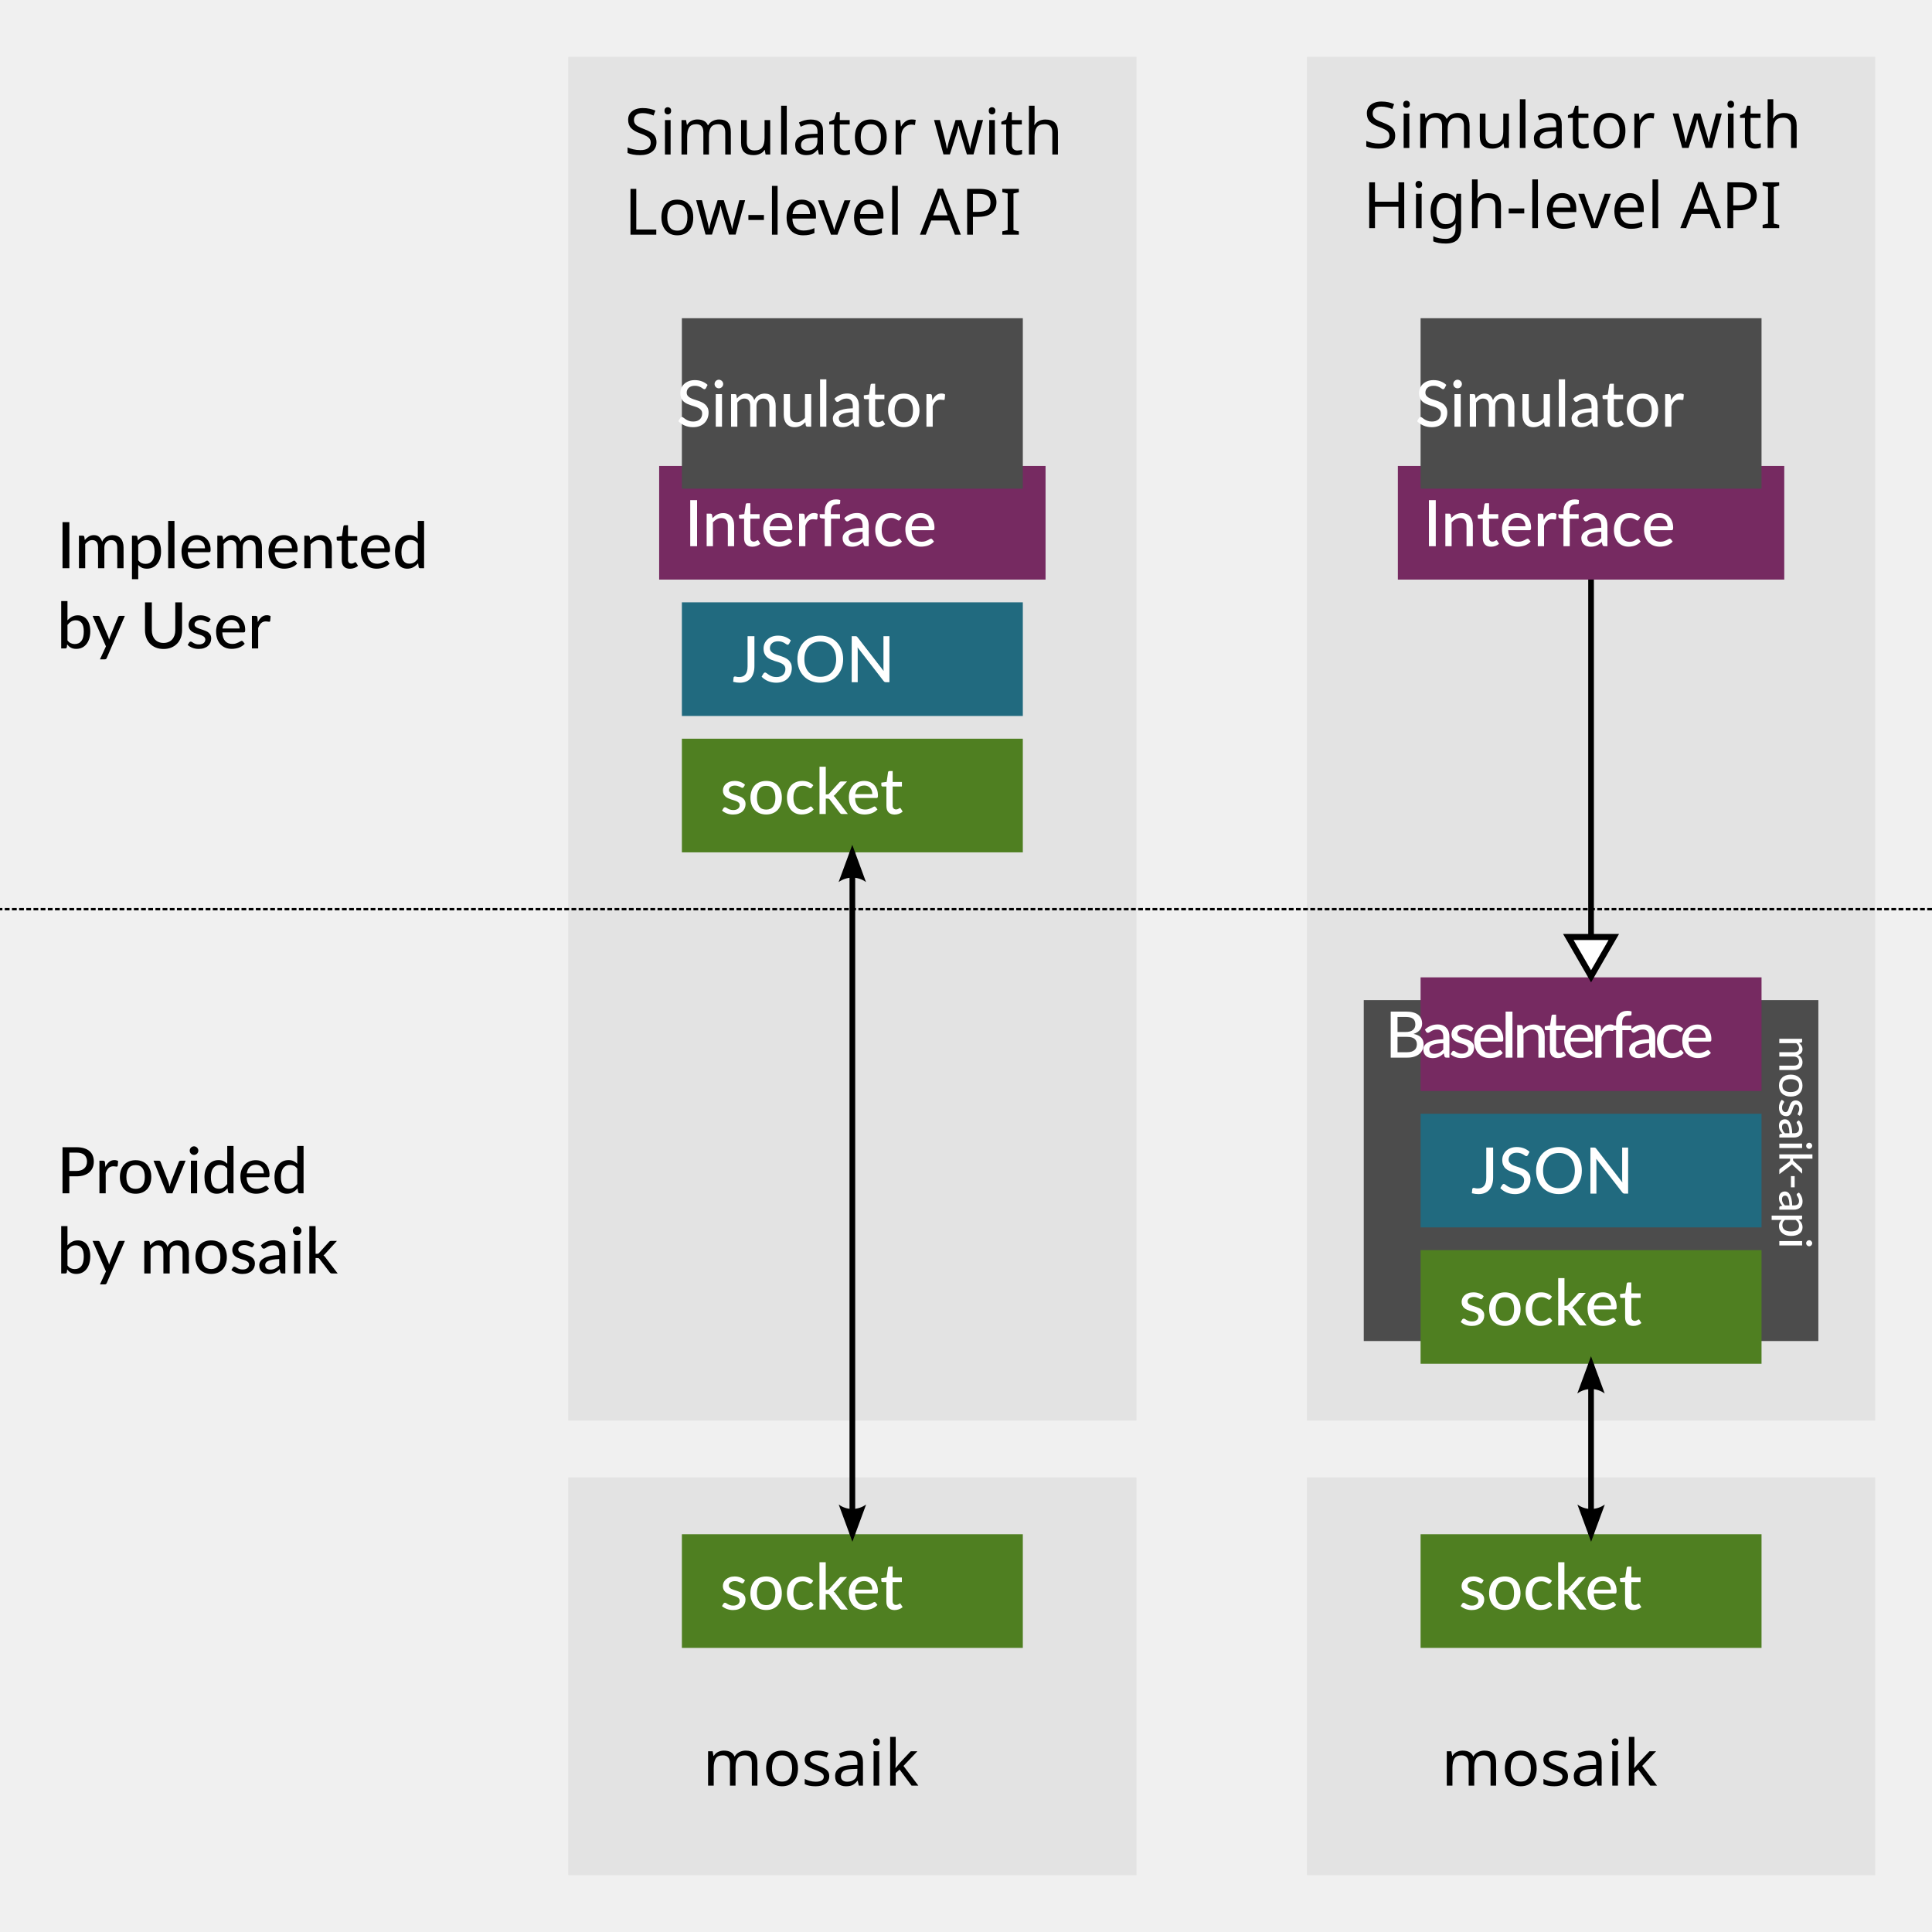
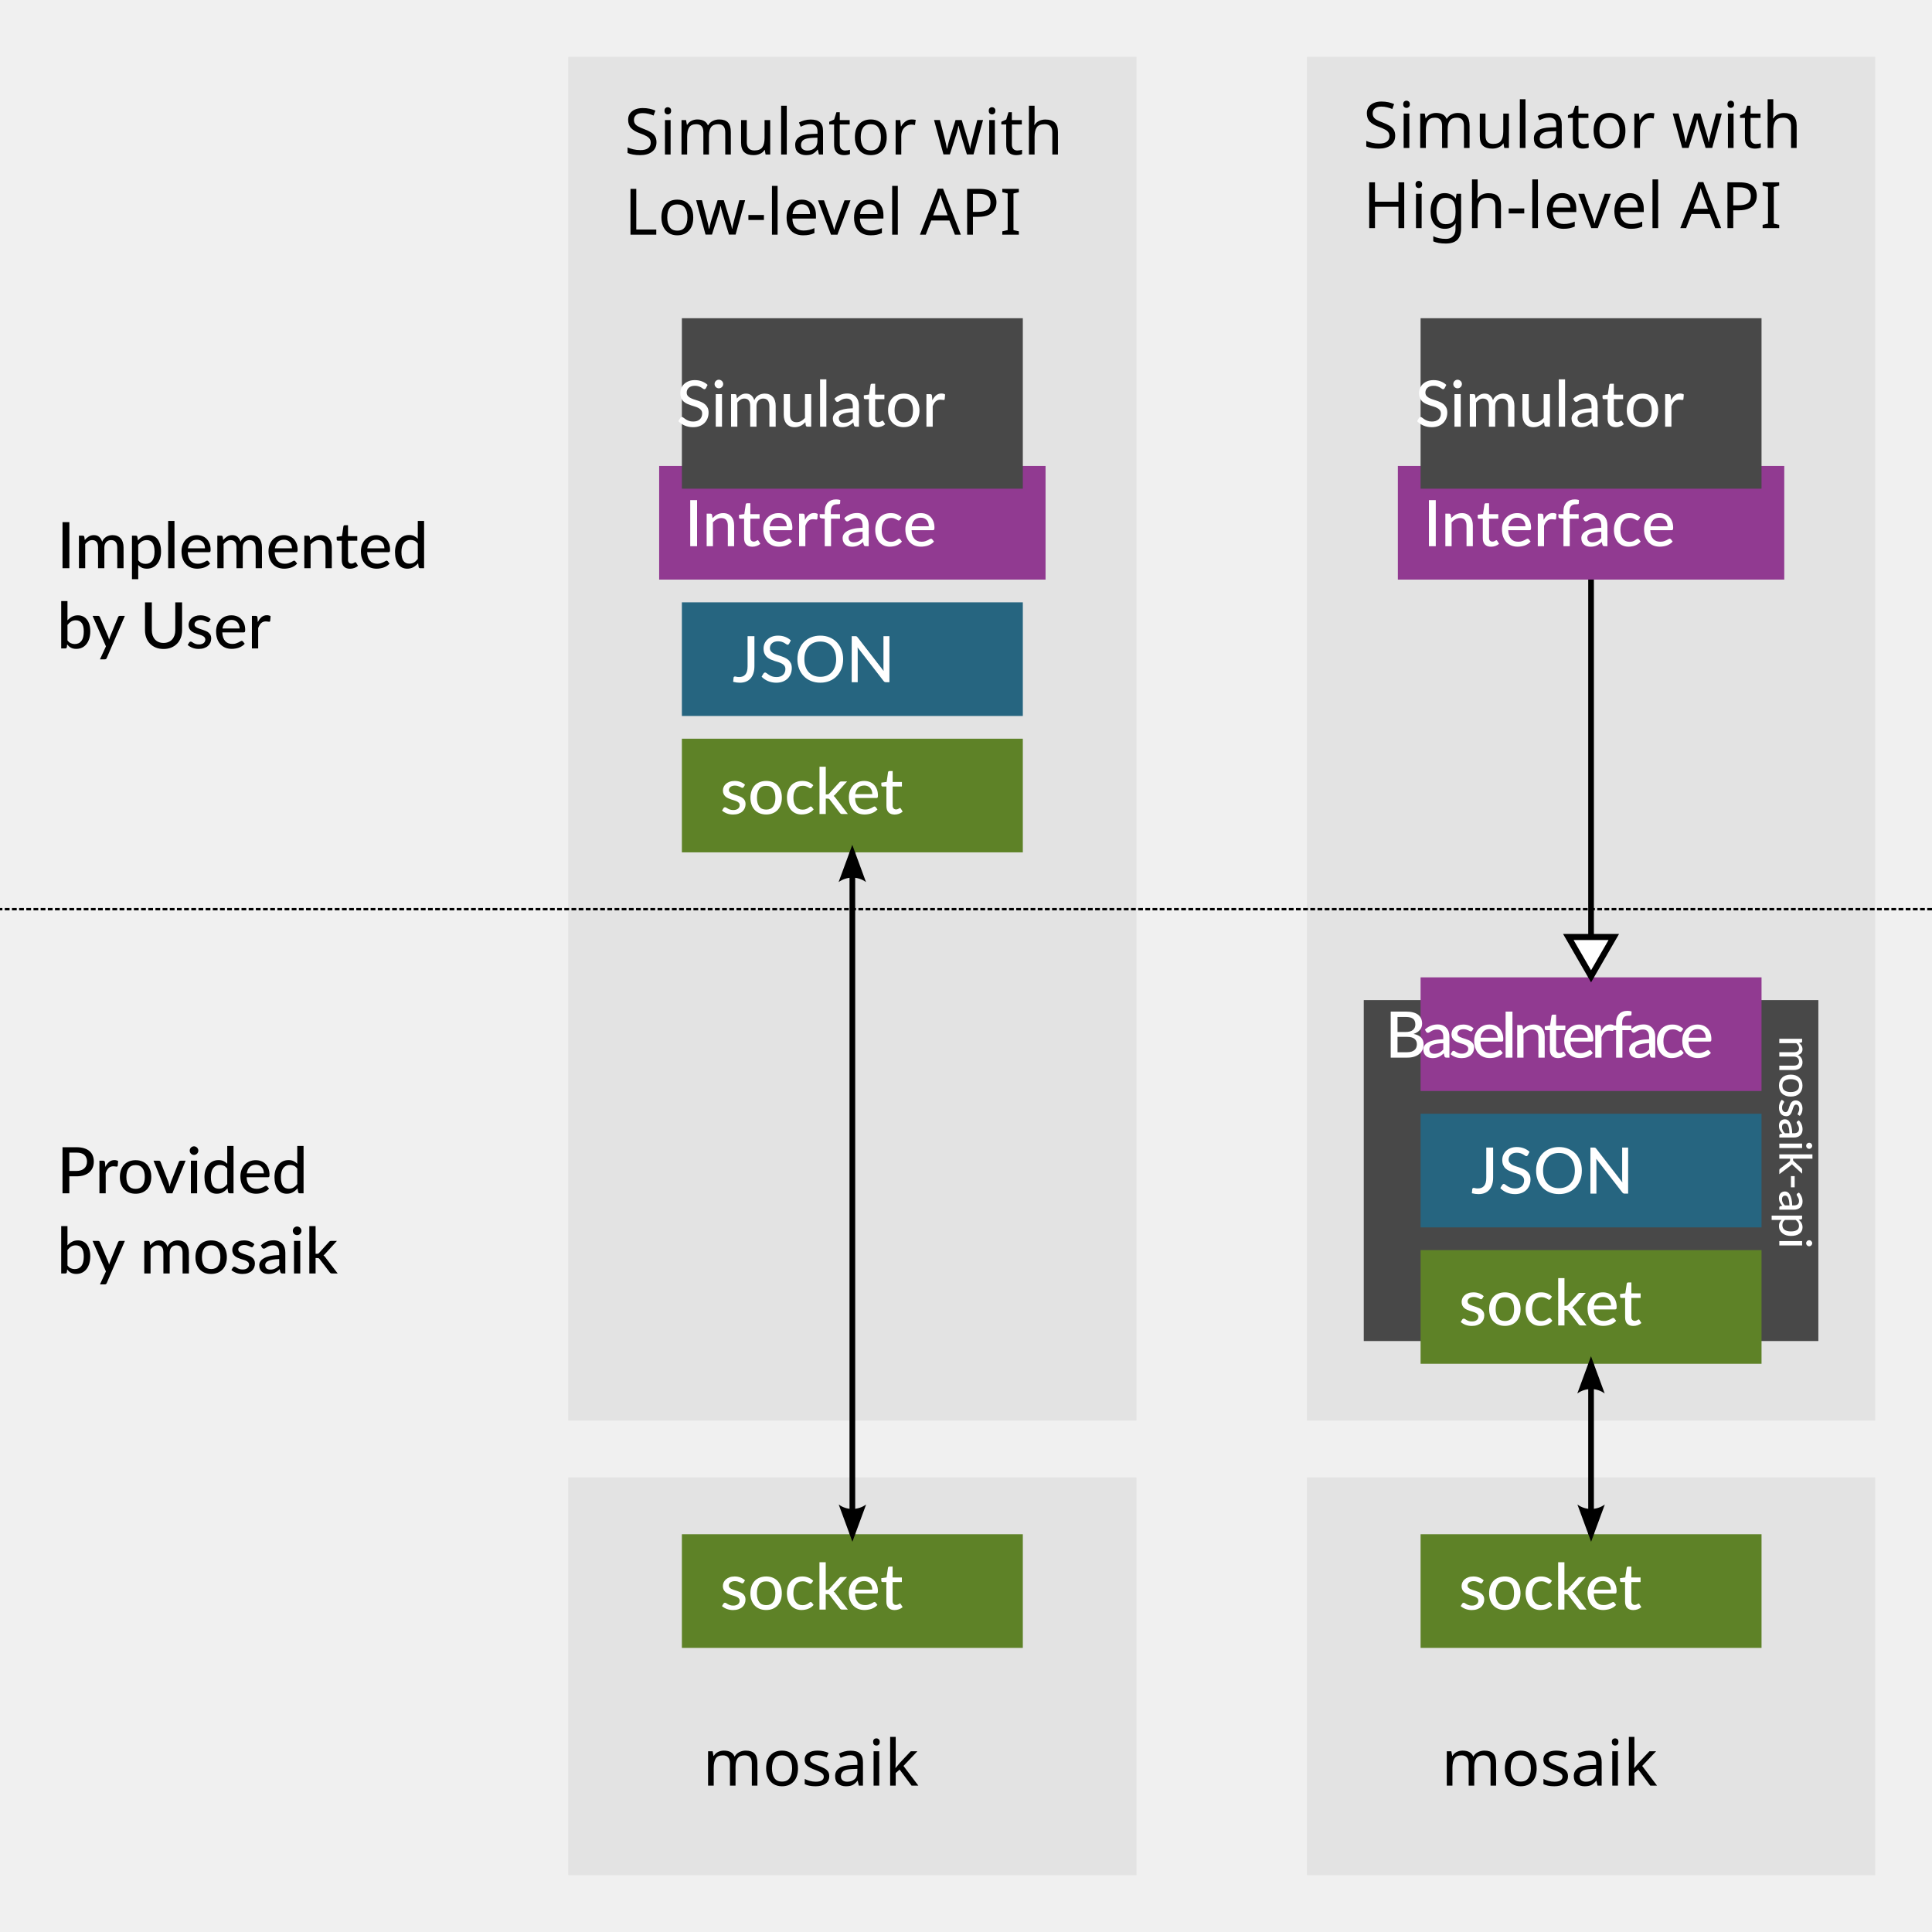
<svg xmlns="http://www.w3.org/2000/svg" width="1204.724" height="1204.724" id="svg2" version="1.1">
  <defs id="defs4">
    <marker orient="auto" refY="0" refX="0" id="EmptyTriangleOutL" style="overflow:visible">
      <path id="path4750" d="m 5.77,0 -8.65,5 0,-10 8.65,5 z" style="fill:#ffffff;fill-rule:evenodd;stroke:#000000;stroke-width:1pt" transform="matrix(0.8,0,0,0.8,-4.8,0)" />
    </marker>
    <marker orient="auto" refY="0" refX="0" id="Arrow2Mstart" style="overflow:visible">
      <path id="path4557" style="fill-rule:evenodd;stroke-width:0.625;stroke-linejoin:round" d="M 8.719,4.034 -2.207,0.016 8.719,-4.002 c -1.745,2.372 -1.735,5.617 -6e-7,8.035 z" transform="scale(0.6,0.6)" />
    </marker>
    <marker orient="auto" refY="0" refX="0" id="Arrow2Mend" style="overflow:visible">
      <path id="path4560" style="fill-rule:evenodd;stroke-width:0.625;stroke-linejoin:round" d="M 8.719,4.034 -2.207,0.016 8.719,-4.002 c -1.745,2.372 -1.735,5.617 -6e-7,8.035 z" transform="scale(-0.6,-0.6)" />
    </marker>
    <marker orient="auto" refY="0" refX="0" id="Arrow2Lend" style="overflow:visible">
      <path id="path4554" style="fill-rule:evenodd;stroke-width:0.625;stroke-linejoin:round" d="M 8.719,4.034 -2.207,0.016 8.719,-4.002 c -1.745,2.372 -1.735,5.617 -6e-7,8.035 z" transform="matrix(-1.1,0,0,-1.1,-1.1,0)" />
    </marker>
    <marker orient="auto" refY="0" refX="0" id="Arrow2Lend-4" style="overflow:visible">
      <path id="path4554-8" style="fill-rule:evenodd;stroke-width:0.625;stroke-linejoin:round" d="M 8.719,4.034 -2.207,0.016 8.719,-4.002 c -1.745,2.372 -1.735,5.617 -6e-7,8.035 z" transform="matrix(-1.1,0,0,-1.1,-1.1,0)" />
    </marker>
    <marker orient="auto" refY="0" refX="0" id="Arrow2Mstart-7" style="overflow:visible">
      <path id="path4557-6" style="fill-rule:evenodd;stroke-width:0.625;stroke-linejoin:round" d="M 8.719,4.034 -2.207,0.016 8.719,-4.002 c -1.745,2.372 -1.735,5.617 -6e-7,8.035 z" transform="scale(0.6,0.6)" />
    </marker>
    <marker orient="auto" refY="0" refX="0" id="Arrow2Mend-7" style="overflow:visible">
      <path id="path4560-1" style="fill-rule:evenodd;stroke-width:0.625;stroke-linejoin:round" d="M 8.719,4.034 -2.207,0.016 8.719,-4.002 c -1.745,2.372 -1.735,5.617 -6e-7,8.035 z" transform="scale(-0.6,-0.6)" />
    </marker>
    <marker orient="auto" refY="0" refX="0" id="marker5825" style="overflow:visible">
      <path id="path5827" style="fill-rule:evenodd;stroke-width:0.625;stroke-linejoin:round" d="M 8.719,4.034 -2.207,0.016 8.719,-4.002 c -1.745,2.372 -1.735,5.617 -6e-7,8.035 z" transform="scale(0.6,0.6)" />
    </marker>
    <marker orient="auto" refY="0" refX="0" id="marker5829" style="overflow:visible">
      <path id="path5831" style="fill-rule:evenodd;stroke-width:0.625;stroke-linejoin:round" d="M 8.719,4.034 -2.207,0.016 8.719,-4.002 c -1.745,2.372 -1.735,5.617 -6e-7,8.035 z" transform="scale(-0.6,-0.6)" />
    </marker>
    <marker orient="auto" refY="0" refX="0" id="Arrow2Mstart-9" style="overflow:visible">
      <path id="path4557-4" style="fill-rule:evenodd;stroke-width:0.625;stroke-linejoin:round" d="M 8.719,4.034 -2.207,0.016 8.719,-4.002 c -1.745,2.372 -1.735,5.617 -6e-7,8.035 z" transform="scale(0.6,0.6)" />
    </marker>
    <marker orient="auto" refY="0" refX="0" id="Arrow2Mend-76" style="overflow:visible">
      <path id="path4560-7" style="fill-rule:evenodd;stroke-width:0.625;stroke-linejoin:round" d="M 8.719,4.034 -2.207,0.016 8.719,-4.002 c -1.745,2.372 -1.735,5.617 -6e-7,8.035 z" transform="scale(-0.6,-0.6)" />
    </marker>
    <marker orient="auto" refY="0" refX="0" id="marker5876" style="overflow:visible">
      <path id="path5878" style="fill-rule:evenodd;stroke-width:0.625;stroke-linejoin:round" d="M 8.719,4.034 -2.207,0.016 8.719,-4.002 c -1.745,2.372 -1.735,5.617 -6e-7,8.035 z" transform="scale(0.6,0.6)" />
    </marker>
    <marker orient="auto" refY="0" refX="0" id="marker5880" style="overflow:visible">
      <path id="path5882" style="fill-rule:evenodd;stroke-width:0.625;stroke-linejoin:round" d="M 8.719,4.034 -2.207,0.016 8.719,-4.002 c -1.745,2.372 -1.735,5.617 -6e-7,8.035 z" transform="scale(-0.6,-0.6)" />
    </marker>
    <marker orient="auto" refY="0" refX="0" id="Arrow2Mstart-5" style="overflow:visible">
      <path id="path4557-8" style="fill-rule:evenodd;stroke-width:0.625;stroke-linejoin:round" d="M 8.719,4.034 -2.207,0.016 8.719,-4.002 c -1.745,2.372 -1.735,5.617 -6e-7,8.035 z" transform="scale(0.6,0.6)" />
    </marker>
    <marker orient="auto" refY="0" refX="0" id="Arrow2Mend-70" style="overflow:visible">
      <path id="path4560-3" style="fill-rule:evenodd;stroke-width:0.625;stroke-linejoin:round" d="M 8.719,4.034 -2.207,0.016 8.719,-4.002 c -1.745,2.372 -1.735,5.617 -6e-7,8.035 z" transform="scale(-0.6,-0.6)" />
    </marker>
    <marker orient="auto" refY="0" refX="0" id="marker5876-7" style="overflow:visible">
      <path id="path5878-6" style="fill-rule:evenodd;stroke-width:0.625;stroke-linejoin:round" d="M 8.719,4.034 -2.207,0.016 8.719,-4.002 c -1.745,2.372 -1.735,5.617 -6e-7,8.035 z" transform="scale(0.6,0.6)" />
    </marker>
    <marker orient="auto" refY="0" refX="0" id="marker5880-7" style="overflow:visible">
      <path id="path5882-6" style="fill-rule:evenodd;stroke-width:0.625;stroke-linejoin:round" d="M 8.719,4.034 -2.207,0.016 8.719,-4.002 c -1.745,2.372 -1.735,5.617 -6e-7,8.035 z" transform="scale(-0.6,-0.6)" />
    </marker>
    <marker orient="auto" refY="0" refX="0" id="Arrow2Mstart-72" style="overflow:visible">
      <path id="path4557-7" style="fill-rule:evenodd;stroke-width:0.625;stroke-linejoin:round" d="M 8.719,4.034 -2.207,0.016 8.719,-4.002 c -1.745,2.372 -1.735,5.617 -6e-7,8.035 z" transform="scale(0.6,0.6)" />
    </marker>
    <marker orient="auto" refY="0" refX="0" id="Arrow2Mend-4" style="overflow:visible">
      <path id="path4560-77" style="fill-rule:evenodd;stroke-width:0.625;stroke-linejoin:round" d="M 8.719,4.034 -2.207,0.016 8.719,-4.002 c -1.745,2.372 -1.735,5.617 -6e-7,8.035 z" transform="scale(-0.6,-0.6)" />
    </marker>
    <marker orient="auto" refY="0" refX="0" id="Arrow2Mstart-4" style="overflow:visible">
      <path id="path4557-0" style="fill-rule:evenodd;stroke-width:0.625;stroke-linejoin:round" d="M 8.719,4.034 -2.207,0.016 8.719,-4.002 c -1.745,2.372 -1.735,5.617 -6e-7,8.035 z" transform="scale(0.6,0.6)" />
    </marker>
    <marker orient="auto" refY="0" refX="0" id="Arrow2Mend-1" style="overflow:visible">
      <path id="path4560-2" style="fill-rule:evenodd;stroke-width:0.625;stroke-linejoin:round" d="M 8.719,4.034 -2.207,0.016 8.719,-4.002 c -1.745,2.372 -1.735,5.617 -6e-7,8.035 z" transform="scale(-0.6,-0.6)" />
    </marker>
    <marker orient="auto" refY="0" refX="0" id="Arrow2Mstart-1" style="overflow:visible">
      <path id="path4557-1" style="fill-rule:evenodd;stroke-width:0.625;stroke-linejoin:round" d="M 8.719,4.034 -2.207,0.016 8.719,-4.002 c -1.745,2.372 -1.735,5.617 -6e-7,8.035 z" transform="scale(0.6,0.6)" />
    </marker>
    <marker orient="auto" refY="0" refX="0" id="Arrow2Mend-0" style="overflow:visible">
      <path id="path4560-24" style="fill-rule:evenodd;stroke-width:0.625;stroke-linejoin:round" d="M 8.719,4.034 -2.207,0.016 8.719,-4.002 c -1.745,2.372 -1.735,5.617 -6e-7,8.035 z" transform="scale(-0.6,-0.6)" />
    </marker>
    <marker orient="auto" refY="0" refX="0" id="EmptyTriangleOutM" style="overflow:visible">
      <path id="path4711" d="m 5.77,0 -8.65,5 0,-10 8.65,5 z" style="fill:#ffffff;fill-rule:evenodd;stroke:#000000;stroke-width:1pt" transform="matrix(0.4,0,0,0.4,-1.8,0)" />
    </marker>
    <marker orient="auto" refY="0" refX="0" id="Arrow2Mstart-3" style="overflow:visible">
      <path id="path4557-9" style="fill-rule:evenodd;stroke-width:0.625;stroke-linejoin:round" d="M 8.719,4.034 -2.207,0.016 8.719,-4.002 c -1.745,2.372 -1.735,5.617 -6e-7,8.035 z" transform="scale(0.6,0.6)" />
    </marker>
    <marker orient="auto" refY="0" refX="0" id="Arrow2Mend-18" style="overflow:visible">
      <path id="path4560-33" style="fill-rule:evenodd;stroke-width:0.625;stroke-linejoin:round" d="M 8.719,4.034 -2.207,0.016 8.719,-4.002 c -1.745,2.372 -1.735,5.617 -6e-7,8.035 z" transform="scale(-0.6,-0.6)" />
    </marker>
  </defs>
  <g id="layer1" transform="translate(0.5000002,331.8622)">
    <rect style="fill:#e3e3e3;fill-opacity:1;stroke:none" id="rect3757-9" width="354.331" height="248.032" x="353.831" y="589.398" />
    <text xml:space="preserve" style="font-size:40px;font-style:normal;font-variant:normal;font-weight:normal;font-stretch:normal;text-align:center;line-height:125%;letter-spacing:0px;word-spacing:0px;writing-mode:lr-tb;text-anchor:middle;fill:#000000;fill-opacity:1;stroke:none;font-family:Roboto Slab;-inkscape-font-specification:Roboto Slab" x="531.074" y="781.592" id="text4256-6">
      <tspan id="tspan4075" x="531.074" y="781.592" style="font-size:40px;font-style:normal;font-variant:normal;font-weight:normal;font-stretch:normal;text-align:center;line-height:125%;writing-mode:lr-tb;text-anchor:middle;fill:#000000;fill-opacity:1;stroke:none;font-family:Roboto Slab;-inkscape-font-specification:Roboto Slab">mosaik</tspan>
    </text>
    <rect style="fill:#e3e3e3;fill-opacity:1;stroke:none" id="rect3757-9-2" width="354.331" height="248.032" x="814.461" y="589.398" />
    <text xml:space="preserve" style="font-size:40px;font-style:normal;font-variant:normal;font-weight:normal;font-stretch:normal;text-align:center;line-height:125%;letter-spacing:0px;word-spacing:0px;writing-mode:lr-tb;text-anchor:middle;fill:#000000;fill-opacity:1;stroke:none;font-family:Roboto Slab;-inkscape-font-specification:Roboto Slab" x="991.704" y="781.592" id="text4256-6-7">
      <tspan id="tspan4075-6" x="991.704" y="781.592" style="font-size:40px;font-style:normal;font-variant:normal;font-weight:normal;font-stretch:normal;text-align:center;line-height:125%;writing-mode:lr-tb;text-anchor:middle;fill:#000000;fill-opacity:1;stroke:none;font-family:Roboto Slab;-inkscape-font-specification:Roboto Slab">mosaik</tspan>
    </text>
-     <rect y="624.831" x="885.327" height="70.866" width="212.598" id="rect2985-11-0" style="fill:#4f7f21;fill-opacity:1;stroke:none" />
+     <rect y="624.831" x="885.327" height="70.866" width="212.598" id="rect2985-11-0" style="fill:#5e8227;fill-opacity:1;stroke:none" />
    <text id="text4256-1-6-8" y="671.804" x="991.468" style="font-size:40px;font-style:normal;font-variant:normal;font-weight:500;font-stretch:normal;text-align:center;line-height:125%;letter-spacing:0px;word-spacing:0px;writing-mode:lr;text-anchor:middle;fill:#ffffff;fill-opacity:1;stroke:none;font-family:Lato;-inkscape-font-specification:Lato Medium" xml:space="preserve">
      <tspan style="font-size:40px;font-style:normal;font-variant:normal;font-weight:500;font-stretch:normal;text-align:center;line-height:125%;writing-mode:lr;text-anchor:middle;fill:#ffffff;fill-opacity:1;stroke:none;font-family:Lato;-inkscape-font-specification:Lato Medium" y="671.804" x="991.468" id="tspan4258-9-5-4">socket</tspan>
    </text>
    <rect style="fill:#e3e3e3;fill-opacity:1;stroke:none" id="rect3757-9-1" width="354.331" height="850.394" x="353.831" y="-296.429" />
    <rect style="fill:#e3e3e3;fill-opacity:1;stroke:none" id="rect3757-9-1-4" width="354.331" height="850.394" x="814.461" y="-296.429" />
-     <rect style="fill:#4c4c4c;fill-opacity:1;stroke:none" id="rect2985-11-3-8-1-5" width="283.465" height="212.598" x="849.894" y="291.76" />
-     <rect y="447.665" x="885.327" height="70.866" width="212.598" id="rect2985-11-0-5" style="fill:#4f7f21;fill-opacity:1;stroke:none" />
+     <rect style="fill:#484848;fill-opacity:1;stroke:none" id="rect2985-11-3-8-1-5" width="283.465" height="212.598" x="849.894" y="291.76" />
+     <rect y="447.665" x="885.327" height="70.866" width="212.598" id="rect2985-11-0-5" style="fill:#5e8227;fill-opacity:1;stroke:none" />
    <text id="text4256-1-6-8-6" y="494.638" x="991.498" style="font-size:40px;font-style:normal;font-variant:normal;font-weight:500;font-stretch:normal;text-align:center;line-height:125%;letter-spacing:0px;word-spacing:0px;writing-mode:lr;text-anchor:middle;fill:#ffffff;fill-opacity:1;stroke:none;font-family:Lato;-inkscape-font-specification:Lato Medium" xml:space="preserve">
      <tspan style="font-size:40px;font-style:normal;font-variant:normal;font-weight:500;font-stretch:normal;text-align:center;line-height:125%;writing-mode:lr;text-anchor:middle;fill:#ffffff;fill-opacity:1;stroke:none;font-family:Lato;-inkscape-font-specification:Lato Medium" y="494.638" x="991.498" id="tspan4258-9-5-4-2">socket</tspan>
    </text>
-     <rect style="fill:#4f7f21;fill-opacity:1;stroke:none" id="rect2985-11" width="212.598" height="70.866" x="424.697" y="624.831" />
+     <rect style="fill:#5e8227;fill-opacity:1;stroke:none" id="rect2985-11" width="212.598" height="70.866" x="424.697" y="624.831" />
    <text xml:space="preserve" style="font-size:40px;font-style:normal;font-variant:normal;font-weight:500;font-stretch:normal;text-align:center;line-height:125%;letter-spacing:0px;word-spacing:0px;writing-mode:lr;text-anchor:middle;fill:#ffffff;fill-opacity:1;stroke:none;font-family:Lato;-inkscape-font-specification:Lato Medium" x="530.838" y="671.804" id="text4256-1-6">
      <tspan id="tspan4258-9-5" x="530.838" y="671.804" style="font-size:40px;font-style:normal;font-variant:normal;font-weight:500;font-stretch:normal;text-align:center;line-height:125%;writing-mode:lr;text-anchor:middle;fill:#ffffff;fill-opacity:1;stroke:none;font-family:Lato;-inkscape-font-specification:Lato Medium">socket</tspan>
    </text>
-     <rect style="fill:#216a7f;fill-opacity:1;stroke:none" id="rect2985-11-3" width="212.598" height="70.866" x="885.327" y="362.626" />
+     <rect style="fill:#266580;fill-opacity:1;stroke:none" id="rect2985-11-3" width="212.598" height="70.866" x="885.327" y="362.626" />
    <text xml:space="preserve" style="font-size:40px;font-style:normal;font-variant:normal;font-weight:500;font-stretch:normal;text-align:center;line-height:125%;letter-spacing:0px;word-spacing:0px;writing-mode:lr;text-anchor:middle;fill:#ffffff;fill-opacity:1;stroke:none;font-family:Lato;-inkscape-font-specification:Lato Medium" x="992.82" y="412.439" id="text4256-1-4">
      <tspan id="tspan4258-9-8" x="992.82" y="412.439" style="font-size:40px;font-style:normal;font-variant:normal;font-weight:500;font-stretch:normal;text-align:center;line-height:125%;writing-mode:lr;text-anchor:middle;fill:#ffffff;fill-opacity:1;stroke:none;font-family:Lato;-inkscape-font-specification:Lato Medium">JSON</tspan>
    </text>
    <text xml:space="preserve" style="font-size:38.286px;font-style:normal;font-variant:normal;font-weight:500;font-stretch:normal;text-align:center;line-height:125%;letter-spacing:0px;word-spacing:0px;writing-mode:lr;text-anchor:middle;fill:#000000;fill-opacity:1;stroke:none;font-family:Lato;-inkscape-font-specification:Lato Medium" x="34.933" y="22.468" id="text6118">
      <tspan id="tspan6120" x="34.933" y="22.468" style="-inkscape-font-specification:Lato Medium;font-family:Lato;font-weight:500;font-style:normal;font-stretch:normal;font-variant:normal;font-size:40px;text-anchor:start;text-align:start;writing-mode:lr;line-height:125%">Implemented</tspan>
      <tspan x="34.933" y="72.468" id="tspan4436" style="-inkscape-font-specification:Lato Medium;font-family:Lato;font-weight:500;font-style:normal;font-stretch:normal;font-variant:normal;font-size:40px;text-anchor:start;text-align:start;writing-mode:lr;line-height:125%">by User</tspan>
    </text>
-     <rect style="fill:#762a61;fill-opacity:1;stroke:none" id="rect2985-8-9" width="212.598" height="70.866" x="885.327" y="277.586" />
+     <rect style="fill:#913a91;fill-opacity:1;stroke:none" id="rect2985-8-9" width="212.598" height="70.866" x="885.327" y="277.586" />
    <text xml:space="preserve" style="font-size:40px;font-style:normal;font-variant:normal;font-weight:500;font-stretch:normal;text-align:center;line-height:125%;letter-spacing:0px;word-spacing:0px;writing-mode:lr;text-anchor:middle;fill:#ffffff;fill-opacity:1;stroke:none;font-family:Lato;-inkscape-font-specification:Lato Medium" x="990.879" y="327.64" id="text4256-1-0">
      <tspan id="tspan4258-9-1" x="990.879" y="327.64" style="font-size:40px;font-style:normal;font-variant:normal;font-weight:500;font-stretch:normal;text-align:center;line-height:125%;writing-mode:lr;text-anchor:middle;fill:#ffffff;fill-opacity:1;stroke:none;font-family:Lato;-inkscape-font-specification:Lato Medium;letter-spacing:-3px">BaseInterface</tspan>
    </text>
    <text xml:space="preserve" style="font-size:28px;font-style:normal;font-variant:normal;font-weight:500;font-stretch:normal;text-align:center;line-height:125%;letter-spacing:0px;word-spacing:0px;writing-mode:lr;text-anchor:middle;fill:#ffffff;fill-opacity:1;stroke:none;font-family:Lato;-inkscape-font-specification:Lato Medium" x="398.059" y="-1109.012" id="text4256-1-4-8-3-8" transform="matrix(0,1,-1,0,0,0)">
      <tspan id="tspan4258-9-8-2-9-3" x="398.059" y="-1109.012" style="font-size:28px;font-style:normal;font-variant:normal;font-weight:500;font-stretch:normal;text-align:center;line-height:125%;writing-mode:lr;text-anchor:middle;fill:#ffffff;fill-opacity:1;stroke:none;font-family:Lato;-inkscape-font-specification:Lato Medium">mosaik-api</tspan>
    </text>
-     <rect y="128.768" x="424.697" height="70.866" width="212.598" id="rect2985-11-0-5-0" style="fill:#4f7f21;fill-opacity:1;stroke:none" />
+     <rect y="128.768" x="424.697" height="70.866" width="212.598" id="rect2985-11-0-5-0" style="fill:#5e8227;fill-opacity:1;stroke:none" />
    <text id="text4256-1-6-8-6-5" y="175.741" x="530.868" style="font-size:40px;font-style:normal;font-variant:normal;font-weight:500;font-stretch:normal;text-align:center;line-height:125%;letter-spacing:0px;word-spacing:0px;writing-mode:lr;text-anchor:middle;fill:#ffffff;fill-opacity:1;stroke:none;font-family:Lato;-inkscape-font-specification:Lato Medium" xml:space="preserve">
      <tspan style="font-size:40px;font-style:normal;font-variant:normal;font-weight:500;font-stretch:normal;text-align:center;line-height:125%;writing-mode:lr;text-anchor:middle;fill:#ffffff;fill-opacity:1;stroke:none;font-family:Lato;-inkscape-font-specification:Lato Medium" y="175.741" x="530.868" id="tspan4258-9-5-4-2-2">socket</tspan>
    </text>
-     <rect style="fill:#216a7f;fill-opacity:1;stroke:none" id="rect2985-11-3-6" width="212.598" height="70.866" x="424.697" y="43.728" />
+     <rect style="fill:#266580;fill-opacity:1;stroke:none" id="rect2985-11-3-6" width="212.598" height="70.866" x="424.697" y="43.728" />
    <text xml:space="preserve" style="font-size:40px;font-style:normal;font-variant:normal;font-weight:500;font-stretch:normal;text-align:center;line-height:125%;letter-spacing:0px;word-spacing:0px;writing-mode:lr;text-anchor:middle;fill:#ffffff;fill-opacity:1;stroke:none;font-family:Lato;-inkscape-font-specification:Lato Medium" x="532.19" y="93.541" id="text4256-1-4-89">
      <tspan id="tspan4258-9-8-4" x="532.19" y="93.541" style="font-size:40px;font-style:normal;font-variant:normal;font-weight:500;font-stretch:normal;text-align:center;line-height:125%;writing-mode:lr;text-anchor:middle;fill:#ffffff;fill-opacity:1;stroke:none;font-family:Lato;-inkscape-font-specification:Lato Medium">JSON</tspan>
    </text>
    <path style="fill:none;stroke:#000000;stroke-width:1.491;stroke-linecap:butt;stroke-linejoin:miter;stroke-miterlimit:4;stroke-opacity:1;stroke-dasharray:1.491, 2.982;stroke-dashoffset:0" d="m 1204.224,235.067 -1204.724,0 1204.724,0" id="path4387" />
    <path style="fill:none;stroke:#000000;stroke-width:3.543;stroke-linecap:butt;stroke-linejoin:miter;stroke-miterlimit:4;stroke-opacity:1;stroke-dasharray:none;marker-start:url(#Arrow2Mstart);marker-end:url(#Arrow2Mend)" d="m 530.996,199.634 0,425.197" id="path4525-7-6" />
    <text xml:space="preserve" style="font-size:38.286px;font-style:normal;font-variant:normal;font-weight:500;font-stretch:normal;text-align:center;line-height:125%;letter-spacing:0px;word-spacing:0px;writing-mode:lr;text-anchor:middle;fill:#000000;fill-opacity:1;stroke:none;font-family:Lato;-inkscape-font-specification:Lato Medium" x="34.933" y="412.232" id="text6118-0">
      <tspan x="34.933" y="412.232" id="tspan4436-0" style="-inkscape-font-specification:Lato Medium;font-family:Lato;font-weight:500;font-style:normal;font-stretch:normal;font-variant:normal;font-size:40px;text-anchor:start;text-align:start;writing-mode:lr;line-height:125%">Provided</tspan>
      <tspan x="34.933" y="462.232" id="tspan4464" style="-inkscape-font-specification:Lato Medium;font-family:Lato;font-weight:500;font-style:normal;font-stretch:normal;font-variant:normal;font-size:40px;text-anchor:start;text-align:start;writing-mode:lr;line-height:125%">by mosaik</tspan>
    </text>
-     <rect style="fill:#762a61;fill-opacity:1;stroke:none" id="rect2985-8" width="240.945" height="70.866" x="410.524" y="-41.311" />
+     <rect style="fill:#913a91;fill-opacity:1;stroke:none" id="rect2985-8" width="240.945" height="70.866" x="410.524" y="-41.311" />
    <text xml:space="preserve" style="font-size:40px;font-style:normal;font-variant:normal;font-weight:500;font-stretch:normal;text-align:center;line-height:125%;letter-spacing:0px;word-spacing:0px;writing-mode:lr;text-anchor:middle;fill:#ffffff;fill-opacity:1;stroke:none;font-family:Lato;-inkscape-font-specification:Lato Medium" x="530.249" y="8.742" id="text4256-1-8-4">
      <tspan id="tspan4258-9-0-7" x="530.249" y="8.742" style="font-size:40px;font-style:normal;font-variant:normal;font-weight:500;font-stretch:normal;text-align:center;line-height:125%;writing-mode:lr;text-anchor:middle;fill:#ffffff;fill-opacity:1;stroke:none;font-family:Lato;-inkscape-font-specification:Lato Medium">Interface</tspan>
    </text>
-     <rect style="fill:#4c4c4c;fill-opacity:1;stroke:none" id="rect2985-11-3-8" width="212.598" height="106.299" x="424.697" y="-133.437" />
+     <rect style="fill:#484848;fill-opacity:1;stroke:none" id="rect2985-11-3-8" width="212.598" height="106.299" x="424.697" y="-133.437" />
    <text xml:space="preserve" style="font-size:40px;font-style:normal;font-variant:normal;font-weight:500;font-stretch:normal;text-align:center;line-height:125%;letter-spacing:0px;word-spacing:0px;writing-mode:lr;text-anchor:middle;fill:#ffffff;fill-opacity:1;stroke:none;font-family:Lato;-inkscape-font-specification:Lato Medium" x="530.458" y="-65.788" id="text4256-1-4-8">
      <tspan id="tspan4258-9-8-2" x="530.458" y="-65.788" style="font-size:40px;font-style:normal;font-variant:normal;font-weight:500;font-stretch:normal;text-align:center;line-height:125%;writing-mode:lr;text-anchor:middle;fill:#ffffff;fill-opacity:1;stroke:none;font-family:Lato;-inkscape-font-specification:Lato Medium">Simulator</tspan>
    </text>
    <text xml:space="preserve" style="font-size:40px;font-style:normal;font-variant:normal;font-weight:normal;font-stretch:normal;text-align:start;line-height:125%;letter-spacing:0px;word-spacing:0px;writing-mode:lr-tb;text-anchor:start;fill:#000000;fill-opacity:1;stroke:none;font-family:Roboto Slab;-inkscape-font-specification:Roboto Slab" x="388.779" y="-235.534" id="text4256-6-6">
      <tspan id="tspan4075-8" x="388.779" y="-235.534" style="font-size:40px;font-style:normal;font-variant:normal;font-weight:normal;font-stretch:normal;text-align:start;line-height:125%;writing-mode:lr-tb;text-anchor:start;fill:#000000;fill-opacity:1;stroke:none;font-family:Roboto Slab;-inkscape-font-specification:Roboto Slab">Simulator with</tspan>
      <tspan x="388.779" y="-185.534" style="font-size:40px;font-style:normal;font-variant:normal;font-weight:normal;font-stretch:normal;text-align:start;line-height:125%;writing-mode:lr-tb;text-anchor:start;fill:#000000;fill-opacity:1;stroke:none;font-family:Roboto Slab;-inkscape-font-specification:Roboto Slab" id="tspan4531">Low-level API</tspan>
    </text>
    <text xml:space="preserve" style="font-size:40px;font-style:normal;font-variant:normal;font-weight:normal;font-stretch:normal;text-align:start;line-height:125%;letter-spacing:0px;word-spacing:0px;writing-mode:lr-tb;text-anchor:start;fill:#000000;fill-opacity:1;stroke:none;font-family:Roboto Slab;-inkscape-font-specification:Roboto Slab" x="849.409" y="-239.596" id="text4256-6-6-2">
      <tspan id="tspan4075-8-9" x="849.409" y="-239.596" style="font-size:40px;font-style:normal;font-variant:normal;font-weight:normal;font-stretch:normal;text-align:start;line-height:125%;writing-mode:lr-tb;text-anchor:start;fill:#000000;fill-opacity:1;stroke:none;font-family:Roboto Slab;-inkscape-font-specification:Roboto Slab">Simulator with</tspan>
      <tspan x="849.409" y="-189.596" style="font-size:40px;font-style:normal;font-variant:normal;font-weight:normal;font-stretch:normal;text-align:start;line-height:125%;writing-mode:lr-tb;text-anchor:start;fill:#000000;fill-opacity:1;stroke:none;font-family:Roboto Slab;-inkscape-font-specification:Roboto Slab" id="tspan4531-1">High-level API</tspan>
    </text>
    <path style="fill:none;stroke:#000000;stroke-width:3.543;stroke-linecap:butt;stroke-linejoin:miter;stroke-miterlimit:4;stroke-opacity:1;stroke-dasharray:none;marker-start:none;marker-end:url(#EmptyTriangleOutL)" d="m 991.626,29.555 0,248.031" id="path4525-6-9" />
    <path style="fill:none;stroke:#000000;stroke-width:3.543;stroke-linecap:butt;stroke-linejoin:miter;stroke-miterlimit:4;stroke-opacity:1;stroke-dasharray:none;marker-start:url(#Arrow2Mstart);marker-end:url(#Arrow2Mend)" d="m 991.626,518.531 0,106.299" id="path4525-7-6-3" />
-     <rect style="fill:#762a61;fill-opacity:1;stroke:none" id="rect2985-8-0" width="240.945" height="70.866" x="871.154" y="-41.311" />
+     <rect style="fill:#913a91;fill-opacity:1;stroke:none" id="rect2985-8-0" width="240.945" height="70.866" x="871.154" y="-41.311" />
    <text xml:space="preserve" style="font-size:40px;font-style:normal;font-variant:normal;font-weight:500;font-stretch:normal;text-align:center;line-height:125%;letter-spacing:0px;word-spacing:0px;writing-mode:lr;text-anchor:middle;fill:#ffffff;fill-opacity:1;stroke:none;font-family:Lato;-inkscape-font-specification:Lato Medium" x="990.879" y="8.742" id="text4256-1-8-4-0">
      <tspan id="tspan4258-9-0-7-5" x="990.879" y="8.742" style="font-size:40px;font-style:normal;font-variant:normal;font-weight:500;font-stretch:normal;text-align:center;line-height:125%;writing-mode:lr;text-anchor:middle;fill:#ffffff;fill-opacity:1;stroke:none;font-family:Lato;-inkscape-font-specification:Lato Medium">Interface</tspan>
    </text>
-     <rect style="fill:#4c4c4c;fill-opacity:1;stroke:none" id="rect2985-11-3-8-6" width="212.598" height="106.299" x="885.327" y="-133.437" />
+     <rect style="fill:#484848;fill-opacity:1;stroke:none" id="rect2985-11-3-8-6" width="212.598" height="106.299" x="885.327" y="-133.437" />
    <text xml:space="preserve" style="font-size:40px;font-style:normal;font-variant:normal;font-weight:500;font-stretch:normal;text-align:center;line-height:125%;letter-spacing:0px;word-spacing:0px;writing-mode:lr;text-anchor:middle;fill:#ffffff;fill-opacity:1;stroke:none;font-family:Lato;-inkscape-font-specification:Lato Medium" x="991.088" y="-65.788" id="text4256-1-4-8-0">
      <tspan id="tspan4258-9-8-2-3" x="991.088" y="-65.788" style="font-size:40px;font-style:normal;font-variant:normal;font-weight:500;font-stretch:normal;text-align:center;line-height:125%;writing-mode:lr;text-anchor:middle;fill:#ffffff;fill-opacity:1;stroke:none;font-family:Lato;-inkscape-font-specification:Lato Medium">Simulator</tspan>
    </text>
  </g>
</svg>
